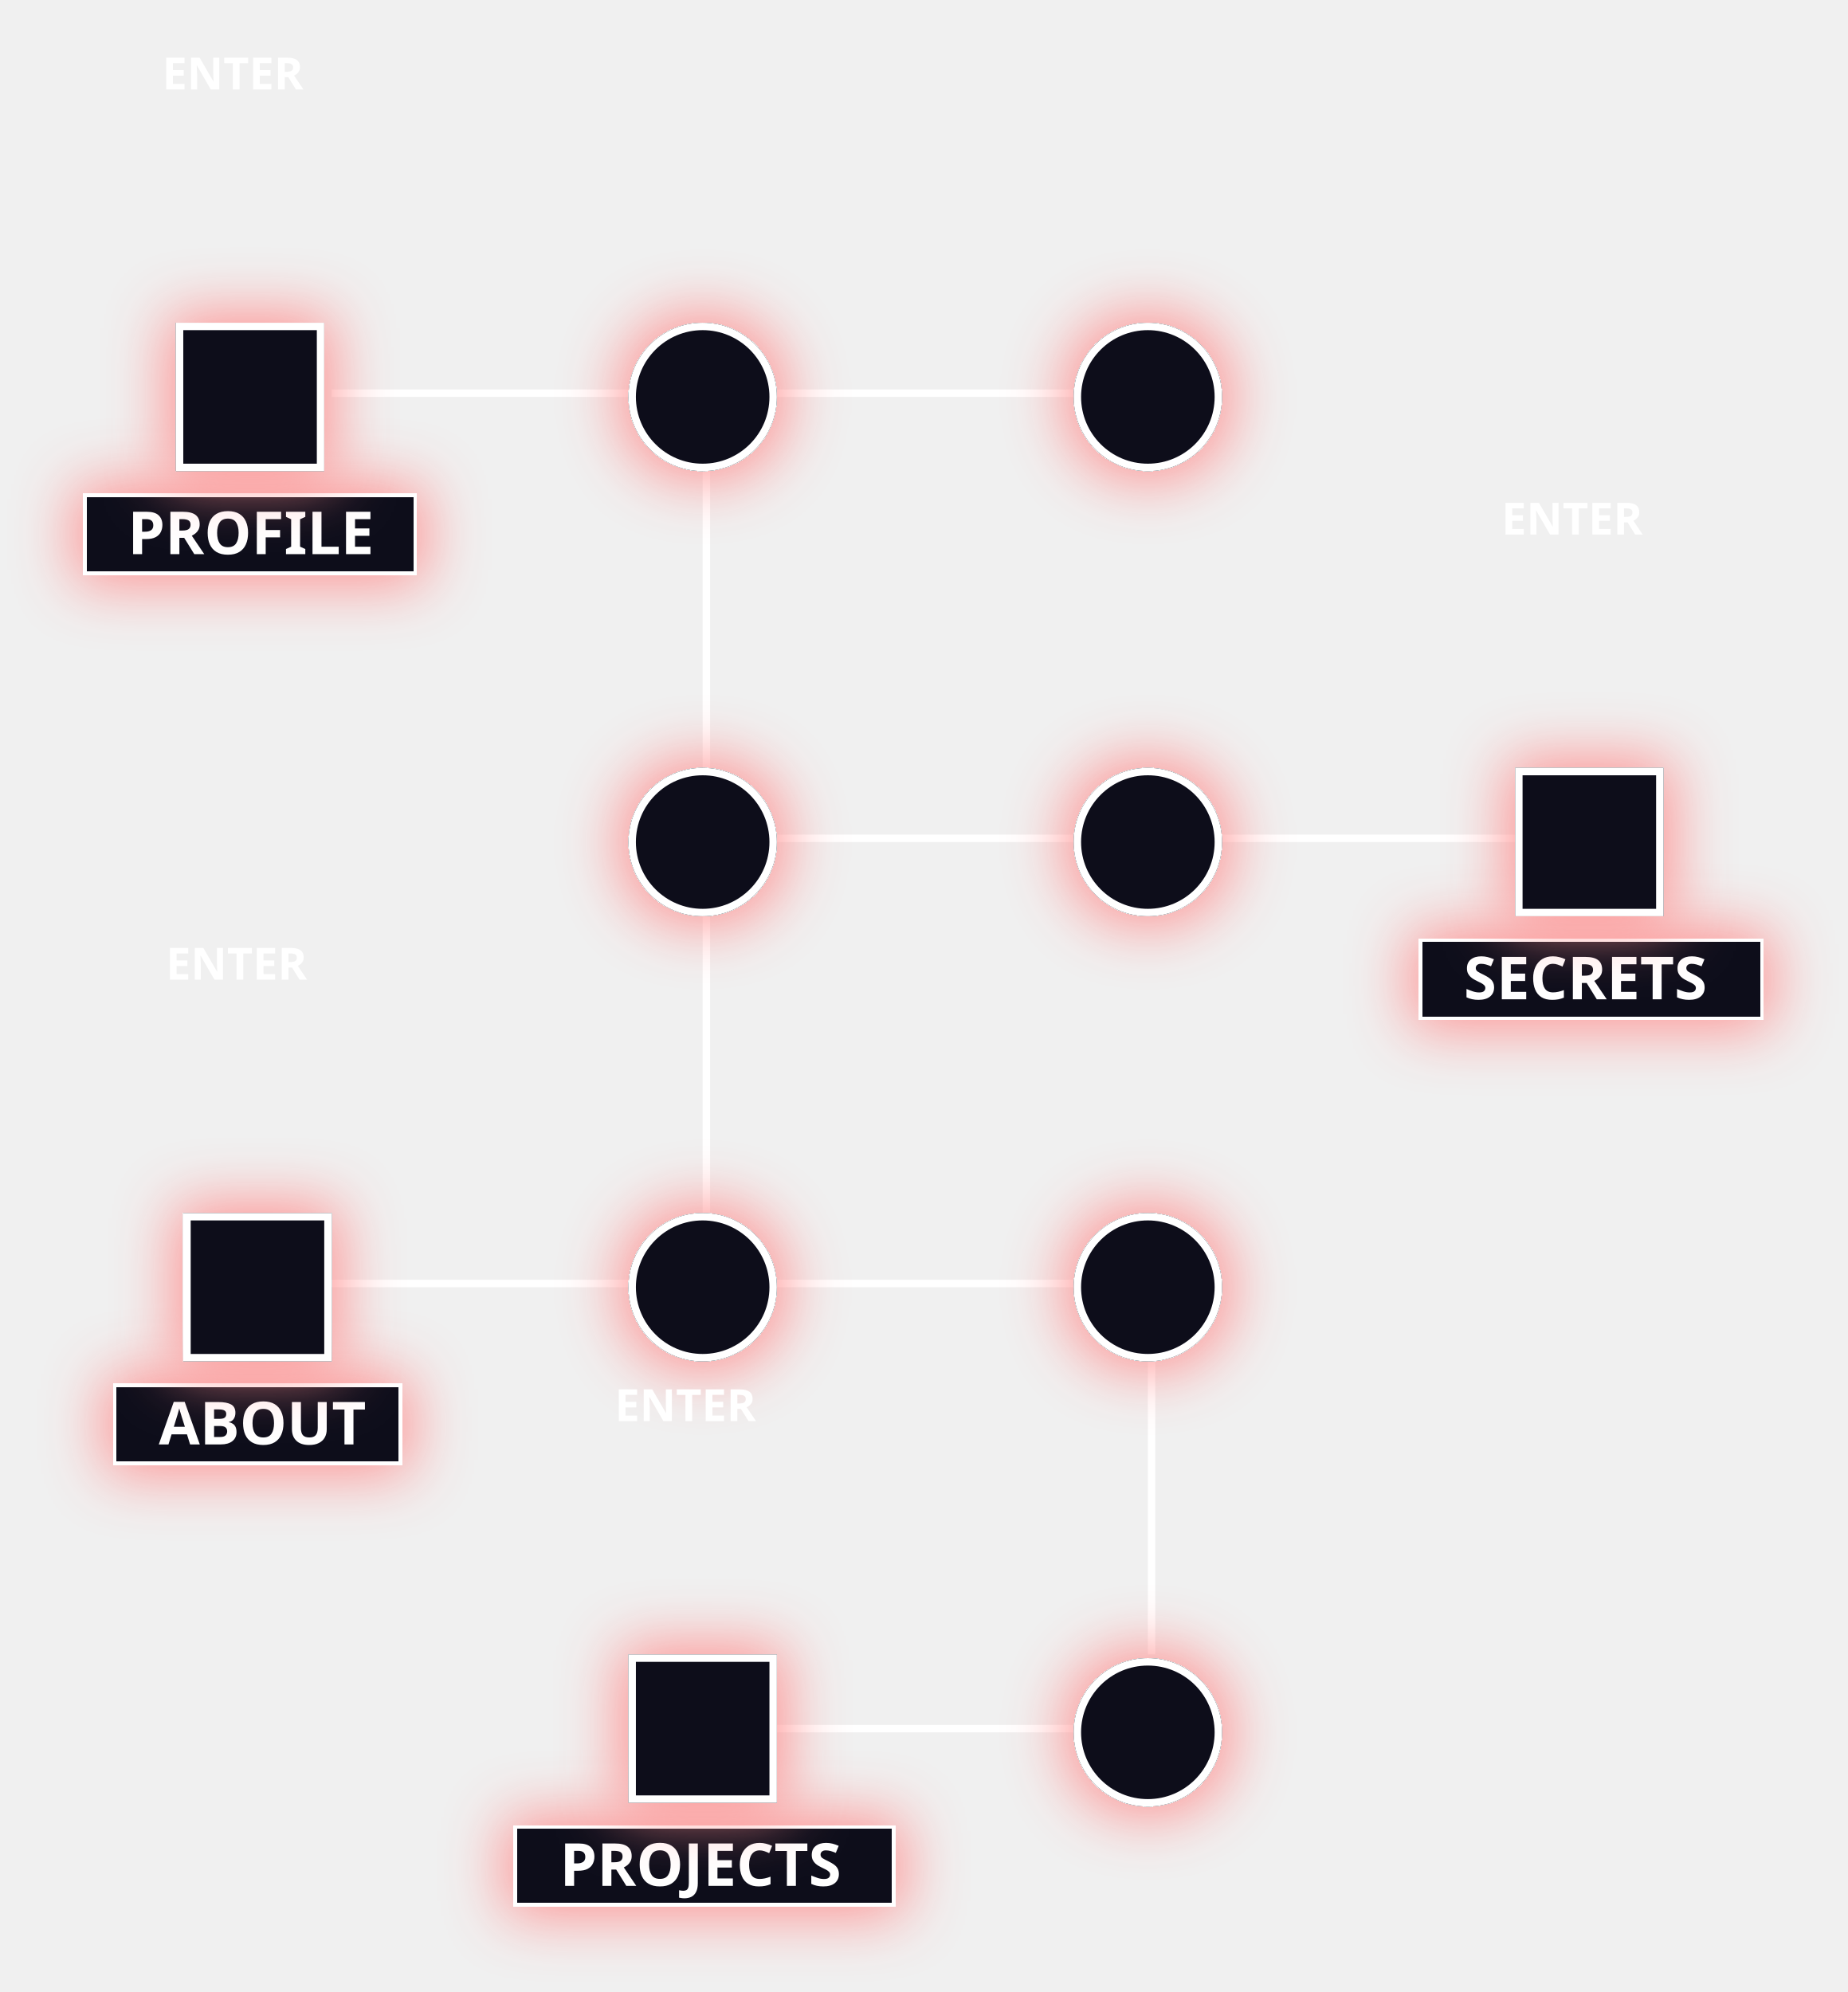
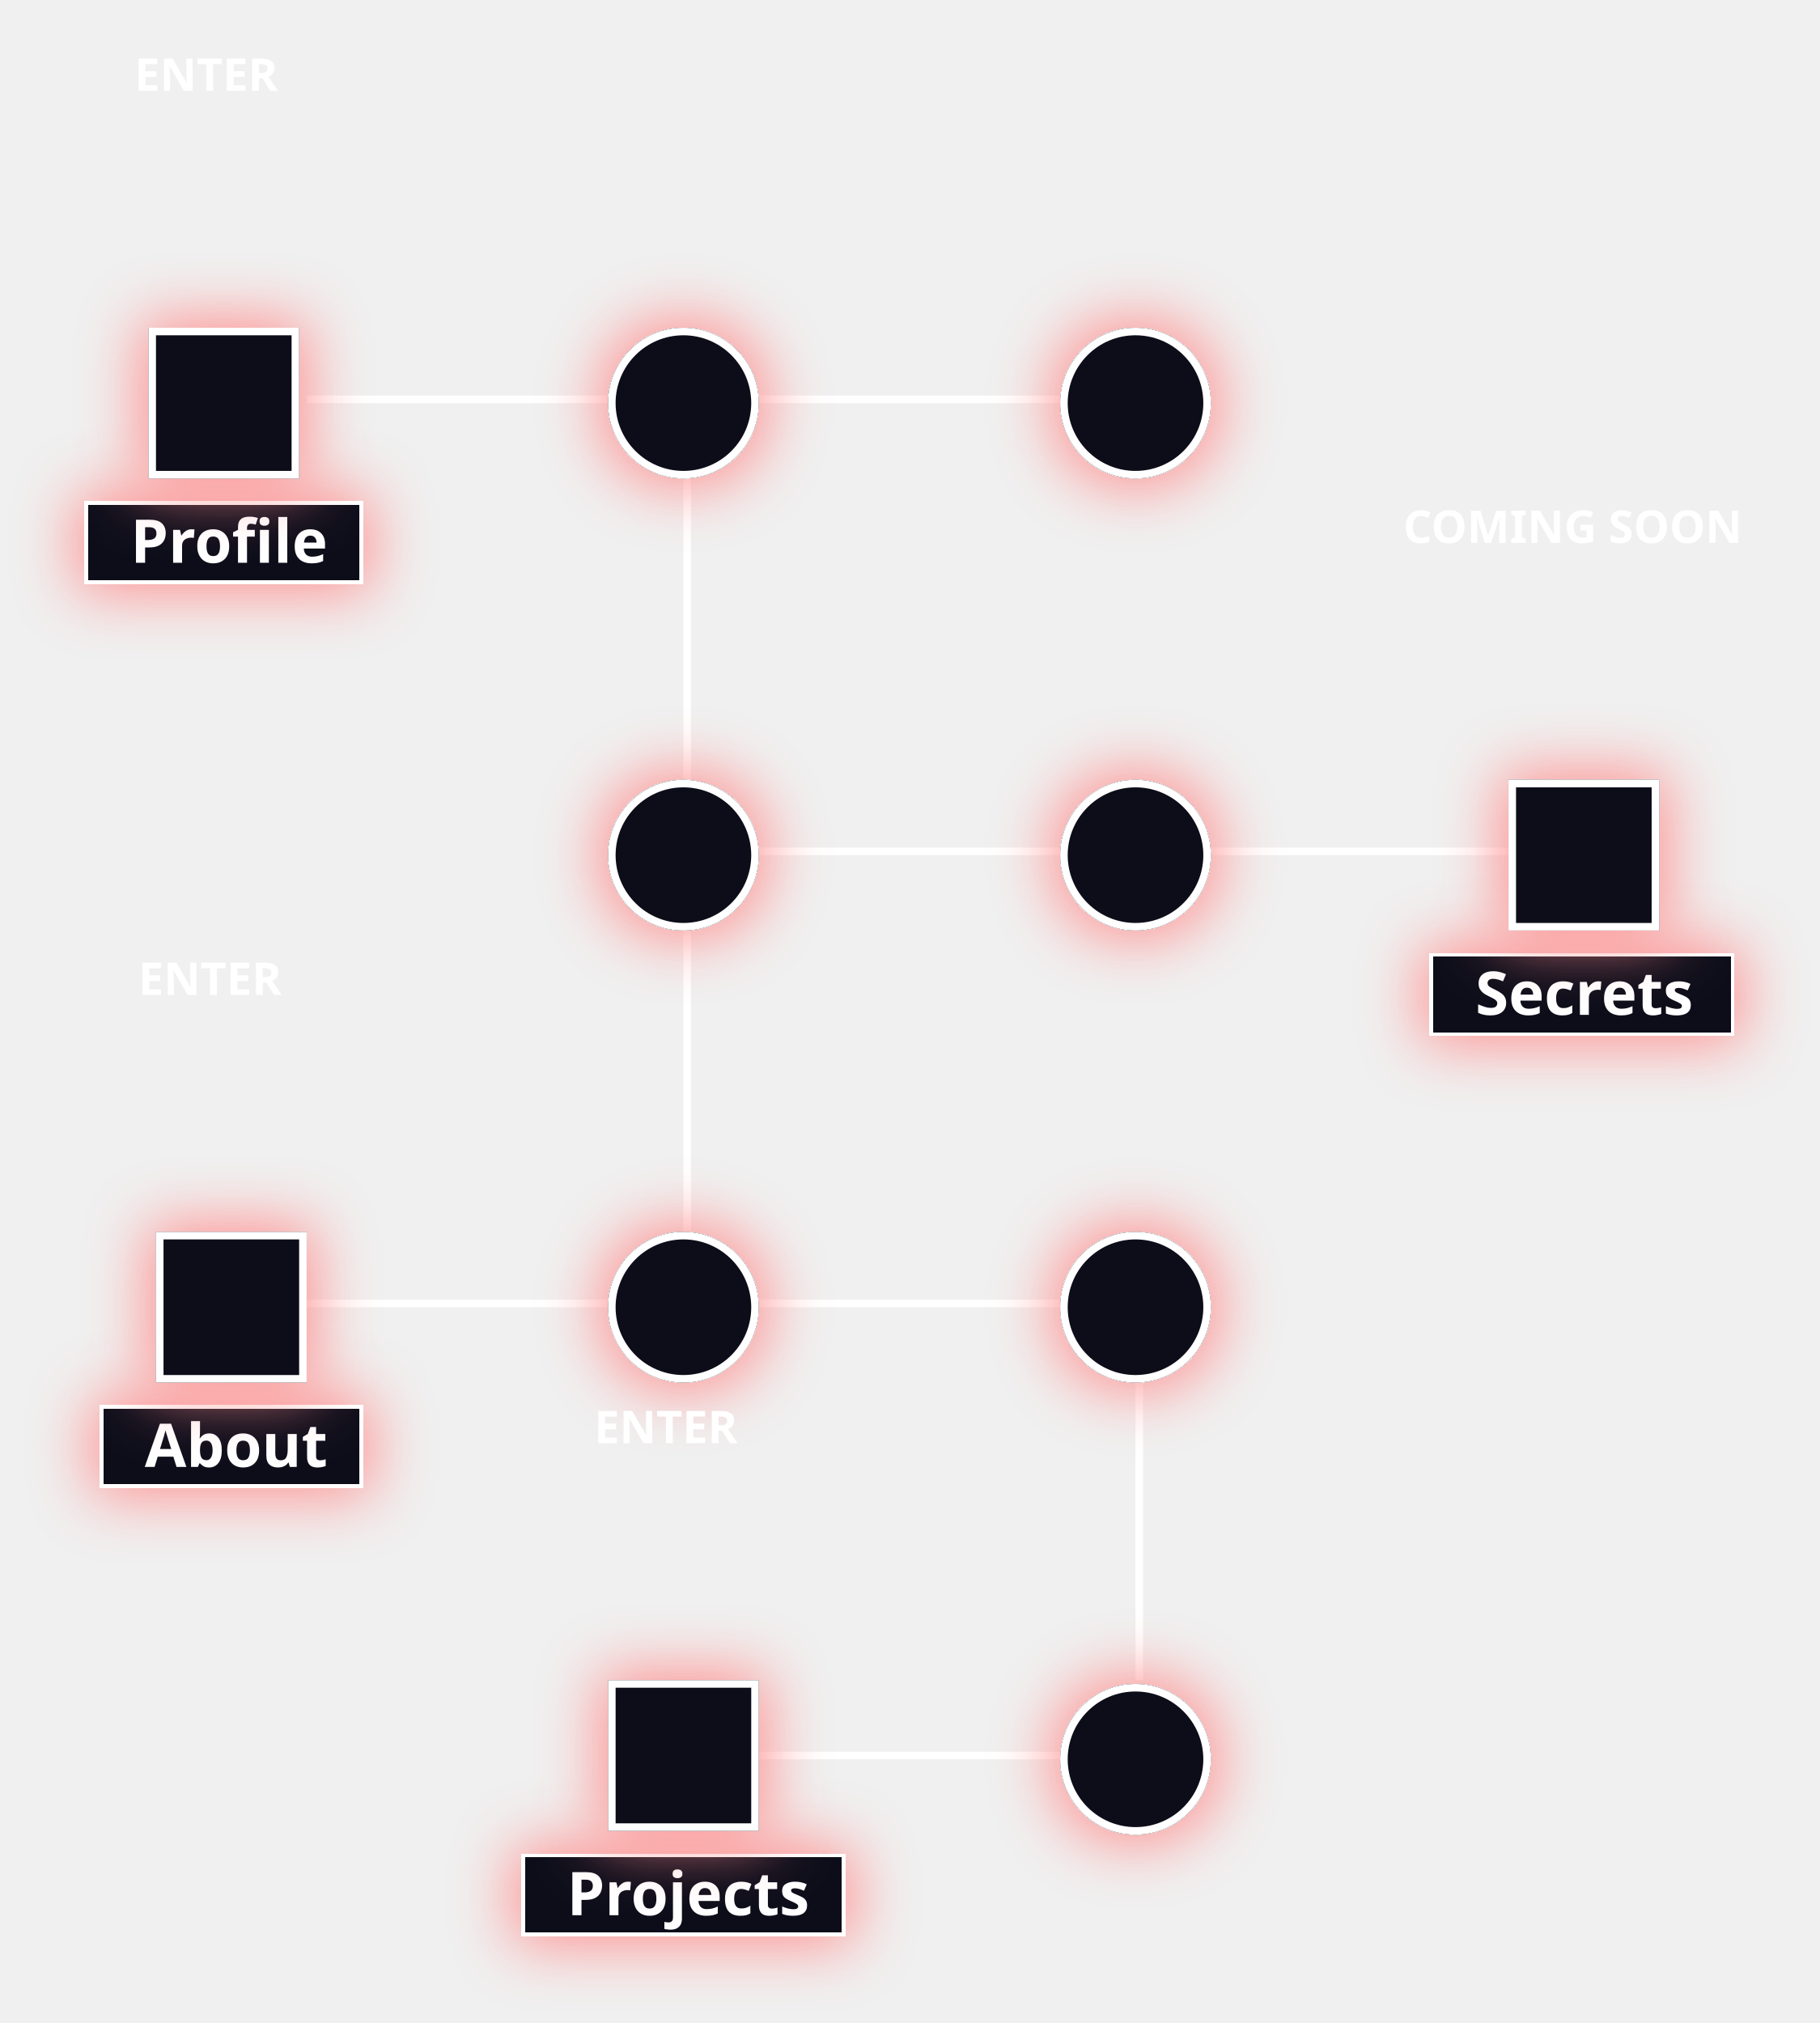
- <svg xmlns="http://www.w3.org/2000/svg" width="498" height="537" viewBox="0 0 498 537" fill="none">
+ <svg xmlns="http://www.w3.org/2000/svg" width="483" height="537" viewBox="0 0 483 537" fill="none">
  <g id="navigationMapWrapper">
    <g id="navigationMap">
-       <line id="line_c1-c2" x1="89.4" y1="346" x2="169.4" y2="346" stroke="white" stroke-width="2" />
-       <line id="line_a1-a2" x1="89.4" y1="106" x2="169.4" y2="106" stroke="white" stroke-width="2" />
-       <line id="line_c3-d3" x1="310.4" y1="366" x2="310.4" y2="446" stroke="white" stroke-width="2" />
-       <line id="line_b2-c2" x1="190.4" y1="247" x2="190.4" y2="327" stroke="white" stroke-width="2" />
-       <line id="line_a2-b2" x1="190.4" y1="127" x2="190.4" y2="207" stroke="white" stroke-width="2" />
-       <line id="line_c2-c3" x1="209.4" y1="346" x2="289.4" y2="346" stroke="white" stroke-width="2" />
-       <line id="line_d2-d3" x1="209.4" y1="466" x2="289.4" y2="466" stroke="white" stroke-width="2" />
-       <line id="line_b2-b3" x1="209.4" y1="226" x2="289.4" y2="226" stroke="white" stroke-width="2" />
-       <line id="line_b3-b4" x1="329.4" y1="226" x2="409.4" y2="226" stroke="white" stroke-width="2" />
-       <line id="line_a2-a3" x1="209.4" y1="106" x2="289.4" y2="106" stroke="white" stroke-width="2" />
-       <g id="c3" filter="url(#filter0_d_2234_1041)">
-         <circle cx="309.4" cy="347" r="20" fill="#0D0D1A" />
-         <circle cx="309.4" cy="347" r="19" stroke="white" stroke-width="2" />
-       </g>
-       <g id="d3" filter="url(#filter1_d_2234_1041)">
-         <circle cx="309.4" cy="467" r="20" fill="#0D0D1A" />
-         <circle cx="309.4" cy="467" r="19" stroke="white" stroke-width="2" />
-       </g>
-       <g id="b3" filter="url(#filter2_d_2234_1041)">
-         <circle cx="309.4" cy="227" r="20" fill="#0D0D1A" />
-         <circle cx="309.4" cy="227" r="19" stroke="white" stroke-width="2" />
-       </g>
-       <g id="c2" filter="url(#filter3_d_2234_1041)">
-         <circle cx="189.4" cy="347" r="20" fill="#0D0D1A" />
-         <circle cx="189.4" cy="347" r="19" stroke="white" stroke-width="2" />
+       <line id="line_c1-c2" x1="81.4" y1="346" x2="161.4" y2="346" stroke="white" stroke-width="2" />
+       <line id="line_a1-a2" x1="81.4" y1="106" x2="161.4" y2="106" stroke="white" stroke-width="2" />
+       <line id="line_c3-d3" x1="302.4" y1="366" x2="302.4" y2="446" stroke="white" stroke-width="2" />
+       <line id="line_b2-c2" x1="182.4" y1="247" x2="182.4" y2="327" stroke="white" stroke-width="2" />
+       <line id="line_a2-b2" x1="182.4" y1="127" x2="182.4" y2="207" stroke="white" stroke-width="2" />
+       <line id="line_c2-c3" x1="201.4" y1="346" x2="281.4" y2="346" stroke="white" stroke-width="2" />
+       <line id="line_d2-d3" x1="201.4" y1="466" x2="281.4" y2="466" stroke="white" stroke-width="2" />
+       <line id="line_b2-b3" x1="201.4" y1="226" x2="281.4" y2="226" stroke="white" stroke-width="2" />
+       <line id="line_b3-b4" x1="321.4" y1="226" x2="401.4" y2="226" stroke="white" stroke-width="2" />
+       <line id="line_a2-a3" x1="201.4" y1="106" x2="281.4" y2="106" stroke="white" stroke-width="2" />
+       <g id="c3" filter="url(#filter0_d_2274_1134)">
+         <circle cx="301.4" cy="347" r="20" fill="#0D0D1A" />
+         <circle cx="301.4" cy="347" r="19" stroke="white" stroke-width="2" />
+       </g>
+       <g id="d3" filter="url(#filter1_d_2274_1134)">
+         <circle cx="301.4" cy="467" r="20" fill="#0D0D1A" />
+         <circle cx="301.4" cy="467" r="19" stroke="white" stroke-width="2" />
+       </g>
+       <g id="b3" filter="url(#filter2_d_2274_1134)">
+         <circle cx="301.4" cy="227" r="20" fill="#0D0D1A" />
+         <circle cx="301.4" cy="227" r="19" stroke="white" stroke-width="2" />
+       </g>
+       <g id="c2" filter="url(#filter3_d_2274_1134)">
+         <circle cx="181.4" cy="347" r="20" fill="#0D0D1A" />
+         <circle cx="181.4" cy="347" r="19" stroke="white" stroke-width="2" />
      </g>
      <g id="c1_group">
-         <g id="about_wrapper" filter="url(#filter4_d_2234_1041)">
-           <path d="M30.4 373H108.4V395H30.4V373Z" fill="#0D0D1A" shape-rendering="crispEdges" />
-           <path d="M107.9 373.5V394.5H30.9V373.5H107.9Z" stroke="white" shape-rendering="crispEdges" />
-           <text id="ABOUT" fill="white" style="white-space: pre" xml:space="preserve" font-family="Play" font-size="16" font-weight="bold" letter-spacing="0em">
-             <tspan x="42.806" y="389.384">ABOUT</tspan>
-           </text>
-         </g>
-         <g id="c1" filter="url(#filter5_d_2234_1041)">
-           <rect x="49.4" y="327" width="40" height="40" fill="#0D0D1A" />
-           <rect x="50.4" y="328" width="38" height="38" stroke="white" stroke-width="2" />
+         <g id="about_wrapper" filter="url(#filter4_d_2274_1134)">
+           <path d="M26.4 373H96.4V395H26.4V373Z" fill="#0D0D1A" shape-rendering="crispEdges" />
+           <path d="M95.9 373.5V394.5H26.9V373.5H95.9Z" stroke="white" shape-rendering="crispEdges" />
+           <text id="About" fill="white" style="white-space: pre" xml:space="preserve" font-family="Play" font-size="16" font-weight="bold" letter-spacing="0em">
+             <tspan x="38.423" y="389.384">About</tspan>
+           </text>
+         </g>
+         <g id="c1" filter="url(#filter5_d_2274_1134)">
+           <rect x="41.4" y="327" width="40" height="40" fill="#0D0D1A" />
+           <rect x="42.4" y="328" width="38" height="38" stroke="white" stroke-width="2" />
        </g>
        <text id="ENTER" fill="white" style="white-space: pre" xml:space="preserve" font-family="Orbitron" font-size="12" font-weight="bold" letter-spacing="0em">
-           <tspan x="44.716" y="264.108">ENTER</tspan>
+           <tspan x="36.716" y="264.108">ENTER</tspan>
        </text>
      </g>
      <g id="d2_group">
-         <g id="projects_wrapper" filter="url(#filter6_d_2234_1041)">
-           <path d="M138.4 492H241.4V514H138.4V492Z" fill="#0D0D1A" shape-rendering="crispEdges" />
-           <path d="M240.9 492.5V513.5H138.9V492.5H240.9Z" stroke="white" shape-rendering="crispEdges" />
-           <text id="PROJECTS" fill="white" style="white-space: pre" xml:space="preserve" font-family="Play" font-size="16" font-weight="bold" letter-spacing="0em">
-             <tspan x="150.892" y="508.384">PROJECTS</tspan>
-           </text>
-         </g>
-         <g id="d2" filter="url(#filter7_d_2234_1041)">
-           <rect x="169.4" y="446" width="40" height="40" fill="#0D0D1A" />
-           <rect x="170.4" y="447" width="38" height="38" stroke="white" stroke-width="2" />
+         <g id="projects_wrapper" filter="url(#filter6_d_2274_1134)">
+           <path d="M138.4 492H224.4V514H138.4V492Z" fill="#0D0D1A" shape-rendering="crispEdges" />
+           <path d="M223.9 492.5V513.5H138.9V492.5H223.9Z" stroke="white" shape-rendering="crispEdges" />
+           <text id="Projects" fill="white" style="white-space: pre" xml:space="preserve" font-family="Play" font-size="16" font-weight="bold" letter-spacing="0em">
+             <tspan x="150.486" y="508.384">Projects</tspan>
+           </text>
+         </g>
+         <g id="d2" filter="url(#filter7_d_2274_1134)">
+           <rect x="161.4" y="446" width="40" height="40" fill="#0D0D1A" />
+           <rect x="162.4" y="447" width="38" height="38" stroke="white" stroke-width="2" />
        </g>
        <text id="ENTER_2" fill="white" style="white-space: pre" xml:space="preserve" font-family="Orbitron" font-size="12" font-weight="bold" letter-spacing="0em">
-           <tspan x="165.716" y="383.108">ENTER</tspan>
+           <tspan x="157.716" y="383.108">ENTER</tspan>
        </text>
      </g>
      <g id="b4_group">
-         <g id="secrets_wrapper" filter="url(#filter8_d_2234_1041)">
-           <path d="M382.4 253H475.4V275H382.4V253Z" fill="#0D0D1A" shape-rendering="crispEdges" />
-           <path d="M474.9 253.5V274.5H382.9V253.5H474.9Z" stroke="white" shape-rendering="crispEdges" />
-           <text id="SECRETS" fill="white" style="white-space: pre" xml:space="preserve" font-family="Play" font-size="16" font-weight="bold" letter-spacing="0em">
-             <tspan x="394.556" y="269.384">SECRETS</tspan>
-           </text>
-         </g>
-         <g id="b4" filter="url(#filter9_d_2234_1041)">
-           <rect x="408.4" y="207" width="40" height="40" fill="#0D0D1A" />
-           <rect x="409.4" y="208" width="38" height="38" stroke="white" stroke-width="2" />
+         <g id="secrets_wrapper" filter="url(#filter8_d_2274_1134)">
+           <path d="M379.4 253H460.4V275H379.4V253Z" fill="#0D0D1A" shape-rendering="crispEdges" />
+           <path d="M459.9 253.5V274.5H379.9V253.5H459.9Z" stroke="white" shape-rendering="crispEdges" />
+           <text id="Secrets" fill="white" style="white-space: pre" xml:space="preserve" font-family="Play" font-size="16" font-weight="bold" letter-spacing="0em">
+             <tspan x="391.611" y="269.384">Secrets</tspan>
+           </text>
+         </g>
+         <g id="b4" filter="url(#filter9_d_2274_1134)">
+           <rect x="400.4" y="207" width="40" height="40" fill="#0D0D1A" />
+           <rect x="401.4" y="208" width="38" height="38" stroke="white" stroke-width="2" />
+         </g>
+         <text id="COMING SOON" fill="white" style="white-space: pre" xml:space="preserve" font-family="Orbitron" font-size="12" font-weight="bold" letter-spacing="0em">
+           <tspan x="372.455" y="144.108">COMING SOON</tspan>
+         </text>
+       </g>
+       <g id="a3" filter="url(#filter10_d_2274_1134)">
+         <circle cx="301.4" cy="107" r="20" fill="#0D0D1A" />
+         <circle cx="301.4" cy="107" r="19" stroke="white" stroke-width="2" />
+       </g>
+       <g id="b2" filter="url(#filter11_d_2274_1134)">
+         <circle cx="181.4" cy="227" r="20" fill="#0D0D1A" />
+         <circle cx="181.4" cy="227" r="19" stroke="white" stroke-width="2" />
+       </g>
+       <g id="a2" filter="url(#filter12_d_2274_1134)">
+         <circle cx="181.4" cy="107" r="20" fill="#0D0D1A" />
+         <circle cx="181.4" cy="107" r="19" stroke="white" stroke-width="2" />
+       </g>
+       <g id="a1_group">
+         <g id="profile_wrapper" filter="url(#filter13_d_2274_1134)">
+           <path d="M22.4 133H96.4V155H22.4V133Z" fill="#0D0D1A" shape-rendering="crispEdges" />
+           <path d="M95.9 133.5V154.5H22.9V133.5H95.9Z" stroke="white" shape-rendering="crispEdges" />
+           <text id="Profile" fill="white" style="white-space: pre" xml:space="preserve" font-family="Play" font-size="16" font-weight="bold" letter-spacing="0em">
+             <tspan x="34.658" y="149.384">Profile</tspan>
+           </text>
+         </g>
+         <g id="a1" filter="url(#filter14_d_2274_1134)">
+           <rect x="39.4" y="87" width="40" height="40" fill="#0D0D1A" />
+           <rect x="40.4" y="88" width="38" height="38" stroke="white" stroke-width="2" />
        </g>
        <text id="ENTER_3" fill="white" style="white-space: pre" xml:space="preserve" font-family="Orbitron" font-size="12" font-weight="bold" letter-spacing="0em">
-           <tspan x="404.716" y="144.108">ENTER</tspan>
-         </text>
-       </g>
-       <g id="a3" filter="url(#filter10_d_2234_1041)">
-         <circle cx="309.4" cy="107" r="20" fill="#0D0D1A" />
-         <circle cx="309.4" cy="107" r="19" stroke="white" stroke-width="2" />
-       </g>
-       <g id="b2" filter="url(#filter11_d_2234_1041)">
-         <circle cx="189.4" cy="227" r="20" fill="#0D0D1A" />
-         <circle cx="189.4" cy="227" r="19" stroke="white" stroke-width="2" />
-       </g>
-       <g id="a2" filter="url(#filter12_d_2234_1041)">
-         <circle cx="189.4" cy="107" r="20" fill="#0D0D1A" />
-         <circle cx="189.4" cy="107" r="19" stroke="white" stroke-width="2" />
-       </g>
-       <g id="a1_group">
-         <g id="profile_wrapper" filter="url(#filter13_d_2234_1041)">
-           <path d="M22.4 133H112.4V155H22.4V133Z" fill="#0D0D1A" shape-rendering="crispEdges" />
-           <path d="M111.9 133.5V154.5H22.9V133.5H111.9Z" stroke="white" shape-rendering="crispEdges" />
-           <text id="PROFILE" fill="white" style="white-space: pre" xml:space="preserve" font-family="Play" font-size="16" font-weight="bold" letter-spacing="0em">
-             <tspan x="34.447" y="149.384">PROFILE</tspan>
-           </text>
-         </g>
-         <g id="a1" filter="url(#filter14_d_2234_1041)">
-           <rect x="47.4" y="87" width="40" height="40" fill="#0D0D1A" />
-           <rect x="48.4" y="88" width="38" height="38" stroke="white" stroke-width="2" />
-         </g>
-         <text id="ENTER_4" fill="white" style="white-space: pre" xml:space="preserve" font-family="Orbitron" font-size="12" font-weight="bold" letter-spacing="0em">
-           <tspan x="43.716" y="24.108">ENTER</tspan>
+           <tspan x="35.716" y="24.108">ENTER</tspan>
        </text>
      </g>
    </g>
  </g>
  <defs>
-     <filter id="filter0_d_2234_1041" x="267" y="304.6" width="84.8" height="84.8" filterUnits="userSpaceOnUse" color-interpolation-filters="sRGB">
-       <feFlood flood-opacity="0" result="BackgroundImageFix" />
-       <feColorMatrix in="SourceAlpha" type="matrix" values="0 0 0 0 0 0 0 0 0 0 0 0 0 0 0 0 0 0 127 0" result="hardAlpha" />
-       <feMorphology radius="6" operator="dilate" in="SourceAlpha" result="effect1_dropShadow_2234_1041" />
-       <feOffset />
-       <feGaussianBlur stdDeviation="8.2" />
-       <feComposite in2="hardAlpha" operator="out" />
-       <feColorMatrix type="matrix" values="0 0 0 0 1 0 0 0 0 0.567 0 0 0 0 0.567 0 0 0 1 0" />
-       <feBlend mode="normal" in2="BackgroundImageFix" result="effect1_dropShadow_2234_1041" />
-       <feBlend mode="normal" in="SourceGraphic" in2="effect1_dropShadow_2234_1041" result="shape" />
-     </filter>
-     <filter id="filter1_d_2234_1041" x="267" y="424.6" width="84.8" height="84.8" filterUnits="userSpaceOnUse" color-interpolation-filters="sRGB">
-       <feFlood flood-opacity="0" result="BackgroundImageFix" />
-       <feColorMatrix in="SourceAlpha" type="matrix" values="0 0 0 0 0 0 0 0 0 0 0 0 0 0 0 0 0 0 127 0" result="hardAlpha" />
-       <feMorphology radius="6" operator="dilate" in="SourceAlpha" result="effect1_dropShadow_2234_1041" />
-       <feOffset />
-       <feGaussianBlur stdDeviation="8.2" />
-       <feComposite in2="hardAlpha" operator="out" />
-       <feColorMatrix type="matrix" values="0 0 0 0 1 0 0 0 0 0.567 0 0 0 0 0.567 0 0 0 1 0" />
-       <feBlend mode="normal" in2="BackgroundImageFix" result="effect1_dropShadow_2234_1041" />
-       <feBlend mode="normal" in="SourceGraphic" in2="effect1_dropShadow_2234_1041" result="shape" />
-     </filter>
-     <filter id="filter2_d_2234_1041" x="267" y="184.6" width="84.8" height="84.8" filterUnits="userSpaceOnUse" color-interpolation-filters="sRGB">
-       <feFlood flood-opacity="0" result="BackgroundImageFix" />
-       <feColorMatrix in="SourceAlpha" type="matrix" values="0 0 0 0 0 0 0 0 0 0 0 0 0 0 0 0 0 0 127 0" result="hardAlpha" />
-       <feMorphology radius="6" operator="dilate" in="SourceAlpha" result="effect1_dropShadow_2234_1041" />
-       <feOffset />
-       <feGaussianBlur stdDeviation="8.2" />
-       <feComposite in2="hardAlpha" operator="out" />
-       <feColorMatrix type="matrix" values="0 0 0 0 1 0 0 0 0 0.567 0 0 0 0 0.567 0 0 0 1 0" />
-       <feBlend mode="normal" in2="BackgroundImageFix" result="effect1_dropShadow_2234_1041" />
-       <feBlend mode="normal" in="SourceGraphic" in2="effect1_dropShadow_2234_1041" result="shape" />
-     </filter>
-     <filter id="filter3_d_2234_1041" x="147" y="304.6" width="84.8" height="84.8" filterUnits="userSpaceOnUse" color-interpolation-filters="sRGB">
-       <feFlood flood-opacity="0" result="BackgroundImageFix" />
-       <feColorMatrix in="SourceAlpha" type="matrix" values="0 0 0 0 0 0 0 0 0 0 0 0 0 0 0 0 0 0 127 0" result="hardAlpha" />
-       <feMorphology radius="6" operator="dilate" in="SourceAlpha" result="effect1_dropShadow_2234_1041" />
-       <feOffset />
-       <feGaussianBlur stdDeviation="8.2" />
-       <feComposite in2="hardAlpha" operator="out" />
-       <feColorMatrix type="matrix" values="0 0 0 0 1 0 0 0 0 0.567 0 0 0 0 0.567 0 0 0 1 0" />
-       <feBlend mode="normal" in2="BackgroundImageFix" result="effect1_dropShadow_2234_1041" />
-       <feBlend mode="normal" in="SourceGraphic" in2="effect1_dropShadow_2234_1041" result="shape" />
-     </filter>
-     <filter id="filter4_d_2234_1041" x="8" y="350.6" width="122.8" height="66.8" filterUnits="userSpaceOnUse" color-interpolation-filters="sRGB">
-       <feFlood flood-opacity="0" result="BackgroundImageFix" />
-       <feColorMatrix in="SourceAlpha" type="matrix" values="0 0 0 0 0 0 0 0 0 0 0 0 0 0 0 0 0 0 127 0" result="hardAlpha" />
-       <feMorphology radius="6" operator="dilate" in="SourceAlpha" result="effect1_dropShadow_2234_1041" />
-       <feOffset />
-       <feGaussianBlur stdDeviation="8.2" />
-       <feComposite in2="hardAlpha" operator="out" />
-       <feColorMatrix type="matrix" values="0 0 0 0 1 0 0 0 0 0.567 0 0 0 0 0.567 0 0 0 1 0" />
-       <feBlend mode="normal" in2="BackgroundImageFix" result="effect1_dropShadow_2234_1041" />
-       <feBlend mode="normal" in="SourceGraphic" in2="effect1_dropShadow_2234_1041" result="shape" />
-     </filter>
-     <filter id="filter5_d_2234_1041" x="27" y="304.6" width="84.8" height="84.8" filterUnits="userSpaceOnUse" color-interpolation-filters="sRGB">
-       <feFlood flood-opacity="0" result="BackgroundImageFix" />
-       <feColorMatrix in="SourceAlpha" type="matrix" values="0 0 0 0 0 0 0 0 0 0 0 0 0 0 0 0 0 0 127 0" result="hardAlpha" />
-       <feMorphology radius="6" operator="dilate" in="SourceAlpha" result="effect1_dropShadow_2234_1041" />
-       <feOffset />
-       <feGaussianBlur stdDeviation="8.2" />
-       <feComposite in2="hardAlpha" operator="out" />
-       <feColorMatrix type="matrix" values="0 0 0 0 1 0 0 0 0 0.567 0 0 0 0 0.567 0 0 0 1 0" />
-       <feBlend mode="normal" in2="BackgroundImageFix" result="effect1_dropShadow_2234_1041" />
-       <feBlend mode="normal" in="SourceGraphic" in2="effect1_dropShadow_2234_1041" result="shape" />
-     </filter>
-     <filter id="filter6_d_2234_1041" x="116" y="469.6" width="147.8" height="66.8" filterUnits="userSpaceOnUse" color-interpolation-filters="sRGB">
-       <feFlood flood-opacity="0" result="BackgroundImageFix" />
-       <feColorMatrix in="SourceAlpha" type="matrix" values="0 0 0 0 0 0 0 0 0 0 0 0 0 0 0 0 0 0 127 0" result="hardAlpha" />
-       <feMorphology radius="6" operator="dilate" in="SourceAlpha" result="effect1_dropShadow_2234_1041" />
-       <feOffset />
-       <feGaussianBlur stdDeviation="8.2" />
-       <feComposite in2="hardAlpha" operator="out" />
-       <feColorMatrix type="matrix" values="0 0 0 0 1 0 0 0 0 0.567 0 0 0 0 0.567 0 0 0 1 0" />
-       <feBlend mode="normal" in2="BackgroundImageFix" result="effect1_dropShadow_2234_1041" />
-       <feBlend mode="normal" in="SourceGraphic" in2="effect1_dropShadow_2234_1041" result="shape" />
-     </filter>
-     <filter id="filter7_d_2234_1041" x="147" y="423.6" width="84.8" height="84.8" filterUnits="userSpaceOnUse" color-interpolation-filters="sRGB">
-       <feFlood flood-opacity="0" result="BackgroundImageFix" />
-       <feColorMatrix in="SourceAlpha" type="matrix" values="0 0 0 0 0 0 0 0 0 0 0 0 0 0 0 0 0 0 127 0" result="hardAlpha" />
-       <feMorphology radius="6" operator="dilate" in="SourceAlpha" result="effect1_dropShadow_2234_1041" />
-       <feOffset />
-       <feGaussianBlur stdDeviation="8.2" />
-       <feComposite in2="hardAlpha" operator="out" />
-       <feColorMatrix type="matrix" values="0 0 0 0 1 0 0 0 0 0.567 0 0 0 0 0.567 0 0 0 1 0" />
-       <feBlend mode="normal" in2="BackgroundImageFix" result="effect1_dropShadow_2234_1041" />
-       <feBlend mode="normal" in="SourceGraphic" in2="effect1_dropShadow_2234_1041" result="shape" />
-     </filter>
-     <filter id="filter8_d_2234_1041" x="360" y="230.6" width="137.8" height="66.8" filterUnits="userSpaceOnUse" color-interpolation-filters="sRGB">
-       <feFlood flood-opacity="0" result="BackgroundImageFix" />
-       <feColorMatrix in="SourceAlpha" type="matrix" values="0 0 0 0 0 0 0 0 0 0 0 0 0 0 0 0 0 0 127 0" result="hardAlpha" />
-       <feMorphology radius="6" operator="dilate" in="SourceAlpha" result="effect1_dropShadow_2234_1041" />
-       <feOffset />
-       <feGaussianBlur stdDeviation="8.2" />
-       <feComposite in2="hardAlpha" operator="out" />
-       <feColorMatrix type="matrix" values="0 0 0 0 1 0 0 0 0 0.567 0 0 0 0 0.567 0 0 0 1 0" />
-       <feBlend mode="normal" in2="BackgroundImageFix" result="effect1_dropShadow_2234_1041" />
-       <feBlend mode="normal" in="SourceGraphic" in2="effect1_dropShadow_2234_1041" result="shape" />
-     </filter>
-     <filter id="filter9_d_2234_1041" x="386" y="184.6" width="84.8" height="84.8" filterUnits="userSpaceOnUse" color-interpolation-filters="sRGB">
-       <feFlood flood-opacity="0" result="BackgroundImageFix" />
-       <feColorMatrix in="SourceAlpha" type="matrix" values="0 0 0 0 0 0 0 0 0 0 0 0 0 0 0 0 0 0 127 0" result="hardAlpha" />
-       <feMorphology radius="6" operator="dilate" in="SourceAlpha" result="effect1_dropShadow_2234_1041" />
-       <feOffset />
-       <feGaussianBlur stdDeviation="8.2" />
-       <feComposite in2="hardAlpha" operator="out" />
-       <feColorMatrix type="matrix" values="0 0 0 0 1 0 0 0 0 0.567 0 0 0 0 0.567 0 0 0 1 0" />
-       <feBlend mode="normal" in2="BackgroundImageFix" result="effect1_dropShadow_2234_1041" />
-       <feBlend mode="normal" in="SourceGraphic" in2="effect1_dropShadow_2234_1041" result="shape" />
-     </filter>
-     <filter id="filter10_d_2234_1041" x="267" y="64.6" width="84.8" height="84.8" filterUnits="userSpaceOnUse" color-interpolation-filters="sRGB">
-       <feFlood flood-opacity="0" result="BackgroundImageFix" />
-       <feColorMatrix in="SourceAlpha" type="matrix" values="0 0 0 0 0 0 0 0 0 0 0 0 0 0 0 0 0 0 127 0" result="hardAlpha" />
-       <feMorphology radius="6" operator="dilate" in="SourceAlpha" result="effect1_dropShadow_2234_1041" />
-       <feOffset />
-       <feGaussianBlur stdDeviation="8.2" />
-       <feComposite in2="hardAlpha" operator="out" />
-       <feColorMatrix type="matrix" values="0 0 0 0 1 0 0 0 0 0.567 0 0 0 0 0.567 0 0 0 1 0" />
-       <feBlend mode="normal" in2="BackgroundImageFix" result="effect1_dropShadow_2234_1041" />
-       <feBlend mode="normal" in="SourceGraphic" in2="effect1_dropShadow_2234_1041" result="shape" />
-     </filter>
-     <filter id="filter11_d_2234_1041" x="147" y="184.6" width="84.8" height="84.8" filterUnits="userSpaceOnUse" color-interpolation-filters="sRGB">
-       <feFlood flood-opacity="0" result="BackgroundImageFix" />
-       <feColorMatrix in="SourceAlpha" type="matrix" values="0 0 0 0 0 0 0 0 0 0 0 0 0 0 0 0 0 0 127 0" result="hardAlpha" />
-       <feMorphology radius="6" operator="dilate" in="SourceAlpha" result="effect1_dropShadow_2234_1041" />
-       <feOffset />
-       <feGaussianBlur stdDeviation="8.2" />
-       <feComposite in2="hardAlpha" operator="out" />
-       <feColorMatrix type="matrix" values="0 0 0 0 1 0 0 0 0 0.567 0 0 0 0 0.567 0 0 0 1 0" />
-       <feBlend mode="normal" in2="BackgroundImageFix" result="effect1_dropShadow_2234_1041" />
-       <feBlend mode="normal" in="SourceGraphic" in2="effect1_dropShadow_2234_1041" result="shape" />
-     </filter>
-     <filter id="filter12_d_2234_1041" x="147" y="64.6" width="84.8" height="84.8" filterUnits="userSpaceOnUse" color-interpolation-filters="sRGB">
-       <feFlood flood-opacity="0" result="BackgroundImageFix" />
-       <feColorMatrix in="SourceAlpha" type="matrix" values="0 0 0 0 0 0 0 0 0 0 0 0 0 0 0 0 0 0 127 0" result="hardAlpha" />
-       <feMorphology radius="6" operator="dilate" in="SourceAlpha" result="effect1_dropShadow_2234_1041" />
-       <feOffset />
-       <feGaussianBlur stdDeviation="8.2" />
-       <feComposite in2="hardAlpha" operator="out" />
-       <feColorMatrix type="matrix" values="0 0 0 0 1 0 0 0 0 0.567 0 0 0 0 0.567 0 0 0 1 0" />
-       <feBlend mode="normal" in2="BackgroundImageFix" result="effect1_dropShadow_2234_1041" />
-       <feBlend mode="normal" in="SourceGraphic" in2="effect1_dropShadow_2234_1041" result="shape" />
-     </filter>
-     <filter id="filter13_d_2234_1041" x="-9.72748e-05" y="110.6" width="134.8" height="66.8" filterUnits="userSpaceOnUse" color-interpolation-filters="sRGB">
-       <feFlood flood-opacity="0" result="BackgroundImageFix" />
-       <feColorMatrix in="SourceAlpha" type="matrix" values="0 0 0 0 0 0 0 0 0 0 0 0 0 0 0 0 0 0 127 0" result="hardAlpha" />
-       <feMorphology radius="6" operator="dilate" in="SourceAlpha" result="effect1_dropShadow_2234_1041" />
-       <feOffset />
-       <feGaussianBlur stdDeviation="8.2" />
-       <feComposite in2="hardAlpha" operator="out" />
-       <feColorMatrix type="matrix" values="0 0 0 0 1 0 0 0 0 0.567 0 0 0 0 0.567 0 0 0 1 0" />
-       <feBlend mode="normal" in2="BackgroundImageFix" result="effect1_dropShadow_2234_1041" />
-       <feBlend mode="normal" in="SourceGraphic" in2="effect1_dropShadow_2234_1041" result="shape" />
-     </filter>
-     <filter id="filter14_d_2234_1041" x="25" y="64.6" width="84.8" height="84.8" filterUnits="userSpaceOnUse" color-interpolation-filters="sRGB">
-       <feFlood flood-opacity="0" result="BackgroundImageFix" />
-       <feColorMatrix in="SourceAlpha" type="matrix" values="0 0 0 0 0 0 0 0 0 0 0 0 0 0 0 0 0 0 127 0" result="hardAlpha" />
-       <feMorphology radius="6" operator="dilate" in="SourceAlpha" result="effect1_dropShadow_2234_1041" />
-       <feOffset />
-       <feGaussianBlur stdDeviation="8.2" />
-       <feComposite in2="hardAlpha" operator="out" />
-       <feColorMatrix type="matrix" values="0 0 0 0 1 0 0 0 0 0.567 0 0 0 0 0.567 0 0 0 1 0" />
-       <feBlend mode="normal" in2="BackgroundImageFix" result="effect1_dropShadow_2234_1041" />
-       <feBlend mode="normal" in="SourceGraphic" in2="effect1_dropShadow_2234_1041" result="shape" />
+     <filter id="filter0_d_2274_1134" x="259" y="304.6" width="84.8" height="84.8" filterUnits="userSpaceOnUse" color-interpolation-filters="sRGB">
+       <feFlood flood-opacity="0" result="BackgroundImageFix" />
+       <feColorMatrix in="SourceAlpha" type="matrix" values="0 0 0 0 0 0 0 0 0 0 0 0 0 0 0 0 0 0 127 0" result="hardAlpha" />
+       <feMorphology radius="6" operator="dilate" in="SourceAlpha" result="effect1_dropShadow_2274_1134" />
+       <feOffset />
+       <feGaussianBlur stdDeviation="8.2" />
+       <feComposite in2="hardAlpha" operator="out" />
+       <feColorMatrix type="matrix" values="0 0 0 0 1 0 0 0 0 0.567 0 0 0 0 0.567 0 0 0 1 0" />
+       <feBlend mode="normal" in2="BackgroundImageFix" result="effect1_dropShadow_2274_1134" />
+       <feBlend mode="normal" in="SourceGraphic" in2="effect1_dropShadow_2274_1134" result="shape" />
+     </filter>
+     <filter id="filter1_d_2274_1134" x="259" y="424.6" width="84.8" height="84.8" filterUnits="userSpaceOnUse" color-interpolation-filters="sRGB">
+       <feFlood flood-opacity="0" result="BackgroundImageFix" />
+       <feColorMatrix in="SourceAlpha" type="matrix" values="0 0 0 0 0 0 0 0 0 0 0 0 0 0 0 0 0 0 127 0" result="hardAlpha" />
+       <feMorphology radius="6" operator="dilate" in="SourceAlpha" result="effect1_dropShadow_2274_1134" />
+       <feOffset />
+       <feGaussianBlur stdDeviation="8.2" />
+       <feComposite in2="hardAlpha" operator="out" />
+       <feColorMatrix type="matrix" values="0 0 0 0 1 0 0 0 0 0.567 0 0 0 0 0.567 0 0 0 1 0" />
+       <feBlend mode="normal" in2="BackgroundImageFix" result="effect1_dropShadow_2274_1134" />
+       <feBlend mode="normal" in="SourceGraphic" in2="effect1_dropShadow_2274_1134" result="shape" />
+     </filter>
+     <filter id="filter2_d_2274_1134" x="259" y="184.6" width="84.8" height="84.8" filterUnits="userSpaceOnUse" color-interpolation-filters="sRGB">
+       <feFlood flood-opacity="0" result="BackgroundImageFix" />
+       <feColorMatrix in="SourceAlpha" type="matrix" values="0 0 0 0 0 0 0 0 0 0 0 0 0 0 0 0 0 0 127 0" result="hardAlpha" />
+       <feMorphology radius="6" operator="dilate" in="SourceAlpha" result="effect1_dropShadow_2274_1134" />
+       <feOffset />
+       <feGaussianBlur stdDeviation="8.2" />
+       <feComposite in2="hardAlpha" operator="out" />
+       <feColorMatrix type="matrix" values="0 0 0 0 1 0 0 0 0 0.567 0 0 0 0 0.567 0 0 0 1 0" />
+       <feBlend mode="normal" in2="BackgroundImageFix" result="effect1_dropShadow_2274_1134" />
+       <feBlend mode="normal" in="SourceGraphic" in2="effect1_dropShadow_2274_1134" result="shape" />
+     </filter>
+     <filter id="filter3_d_2274_1134" x="139" y="304.6" width="84.8" height="84.8" filterUnits="userSpaceOnUse" color-interpolation-filters="sRGB">
+       <feFlood flood-opacity="0" result="BackgroundImageFix" />
+       <feColorMatrix in="SourceAlpha" type="matrix" values="0 0 0 0 0 0 0 0 0 0 0 0 0 0 0 0 0 0 127 0" result="hardAlpha" />
+       <feMorphology radius="6" operator="dilate" in="SourceAlpha" result="effect1_dropShadow_2274_1134" />
+       <feOffset />
+       <feGaussianBlur stdDeviation="8.2" />
+       <feComposite in2="hardAlpha" operator="out" />
+       <feColorMatrix type="matrix" values="0 0 0 0 1 0 0 0 0 0.567 0 0 0 0 0.567 0 0 0 1 0" />
+       <feBlend mode="normal" in2="BackgroundImageFix" result="effect1_dropShadow_2274_1134" />
+       <feBlend mode="normal" in="SourceGraphic" in2="effect1_dropShadow_2274_1134" result="shape" />
+     </filter>
+     <filter id="filter4_d_2274_1134" x="4" y="350.6" width="114.8" height="66.8" filterUnits="userSpaceOnUse" color-interpolation-filters="sRGB">
+       <feFlood flood-opacity="0" result="BackgroundImageFix" />
+       <feColorMatrix in="SourceAlpha" type="matrix" values="0 0 0 0 0 0 0 0 0 0 0 0 0 0 0 0 0 0 127 0" result="hardAlpha" />
+       <feMorphology radius="6" operator="dilate" in="SourceAlpha" result="effect1_dropShadow_2274_1134" />
+       <feOffset />
+       <feGaussianBlur stdDeviation="8.2" />
+       <feComposite in2="hardAlpha" operator="out" />
+       <feColorMatrix type="matrix" values="0 0 0 0 1 0 0 0 0 0.567 0 0 0 0 0.567 0 0 0 1 0" />
+       <feBlend mode="normal" in2="BackgroundImageFix" result="effect1_dropShadow_2274_1134" />
+       <feBlend mode="normal" in="SourceGraphic" in2="effect1_dropShadow_2274_1134" result="shape" />
+     </filter>
+     <filter id="filter5_d_2274_1134" x="19" y="304.6" width="84.8" height="84.8" filterUnits="userSpaceOnUse" color-interpolation-filters="sRGB">
+       <feFlood flood-opacity="0" result="BackgroundImageFix" />
+       <feColorMatrix in="SourceAlpha" type="matrix" values="0 0 0 0 0 0 0 0 0 0 0 0 0 0 0 0 0 0 127 0" result="hardAlpha" />
+       <feMorphology radius="6" operator="dilate" in="SourceAlpha" result="effect1_dropShadow_2274_1134" />
+       <feOffset />
+       <feGaussianBlur stdDeviation="8.2" />
+       <feComposite in2="hardAlpha" operator="out" />
+       <feColorMatrix type="matrix" values="0 0 0 0 1 0 0 0 0 0.567 0 0 0 0 0.567 0 0 0 1 0" />
+       <feBlend mode="normal" in2="BackgroundImageFix" result="effect1_dropShadow_2274_1134" />
+       <feBlend mode="normal" in="SourceGraphic" in2="effect1_dropShadow_2274_1134" result="shape" />
+     </filter>
+     <filter id="filter6_d_2274_1134" x="116" y="469.6" width="130.8" height="66.8" filterUnits="userSpaceOnUse" color-interpolation-filters="sRGB">
+       <feFlood flood-opacity="0" result="BackgroundImageFix" />
+       <feColorMatrix in="SourceAlpha" type="matrix" values="0 0 0 0 0 0 0 0 0 0 0 0 0 0 0 0 0 0 127 0" result="hardAlpha" />
+       <feMorphology radius="6" operator="dilate" in="SourceAlpha" result="effect1_dropShadow_2274_1134" />
+       <feOffset />
+       <feGaussianBlur stdDeviation="8.2" />
+       <feComposite in2="hardAlpha" operator="out" />
+       <feColorMatrix type="matrix" values="0 0 0 0 1 0 0 0 0 0.567 0 0 0 0 0.567 0 0 0 1 0" />
+       <feBlend mode="normal" in2="BackgroundImageFix" result="effect1_dropShadow_2274_1134" />
+       <feBlend mode="normal" in="SourceGraphic" in2="effect1_dropShadow_2274_1134" result="shape" />
+     </filter>
+     <filter id="filter7_d_2274_1134" x="139" y="423.6" width="84.8" height="84.8" filterUnits="userSpaceOnUse" color-interpolation-filters="sRGB">
+       <feFlood flood-opacity="0" result="BackgroundImageFix" />
+       <feColorMatrix in="SourceAlpha" type="matrix" values="0 0 0 0 0 0 0 0 0 0 0 0 0 0 0 0 0 0 127 0" result="hardAlpha" />
+       <feMorphology radius="6" operator="dilate" in="SourceAlpha" result="effect1_dropShadow_2274_1134" />
+       <feOffset />
+       <feGaussianBlur stdDeviation="8.2" />
+       <feComposite in2="hardAlpha" operator="out" />
+       <feColorMatrix type="matrix" values="0 0 0 0 1 0 0 0 0 0.567 0 0 0 0 0.567 0 0 0 1 0" />
+       <feBlend mode="normal" in2="BackgroundImageFix" result="effect1_dropShadow_2274_1134" />
+       <feBlend mode="normal" in="SourceGraphic" in2="effect1_dropShadow_2274_1134" result="shape" />
+     </filter>
+     <filter id="filter8_d_2274_1134" x="357" y="230.6" width="125.8" height="66.8" filterUnits="userSpaceOnUse" color-interpolation-filters="sRGB">
+       <feFlood flood-opacity="0" result="BackgroundImageFix" />
+       <feColorMatrix in="SourceAlpha" type="matrix" values="0 0 0 0 0 0 0 0 0 0 0 0 0 0 0 0 0 0 127 0" result="hardAlpha" />
+       <feMorphology radius="6" operator="dilate" in="SourceAlpha" result="effect1_dropShadow_2274_1134" />
+       <feOffset />
+       <feGaussianBlur stdDeviation="8.2" />
+       <feComposite in2="hardAlpha" operator="out" />
+       <feColorMatrix type="matrix" values="0 0 0 0 1 0 0 0 0 0.567 0 0 0 0 0.567 0 0 0 1 0" />
+       <feBlend mode="normal" in2="BackgroundImageFix" result="effect1_dropShadow_2274_1134" />
+       <feBlend mode="normal" in="SourceGraphic" in2="effect1_dropShadow_2274_1134" result="shape" />
+     </filter>
+     <filter id="filter9_d_2274_1134" x="378" y="184.6" width="84.8" height="84.8" filterUnits="userSpaceOnUse" color-interpolation-filters="sRGB">
+       <feFlood flood-opacity="0" result="BackgroundImageFix" />
+       <feColorMatrix in="SourceAlpha" type="matrix" values="0 0 0 0 0 0 0 0 0 0 0 0 0 0 0 0 0 0 127 0" result="hardAlpha" />
+       <feMorphology radius="6" operator="dilate" in="SourceAlpha" result="effect1_dropShadow_2274_1134" />
+       <feOffset />
+       <feGaussianBlur stdDeviation="8.2" />
+       <feComposite in2="hardAlpha" operator="out" />
+       <feColorMatrix type="matrix" values="0 0 0 0 1 0 0 0 0 0.567 0 0 0 0 0.567 0 0 0 1 0" />
+       <feBlend mode="normal" in2="BackgroundImageFix" result="effect1_dropShadow_2274_1134" />
+       <feBlend mode="normal" in="SourceGraphic" in2="effect1_dropShadow_2274_1134" result="shape" />
+     </filter>
+     <filter id="filter10_d_2274_1134" x="259" y="64.6" width="84.8" height="84.8" filterUnits="userSpaceOnUse" color-interpolation-filters="sRGB">
+       <feFlood flood-opacity="0" result="BackgroundImageFix" />
+       <feColorMatrix in="SourceAlpha" type="matrix" values="0 0 0 0 0 0 0 0 0 0 0 0 0 0 0 0 0 0 127 0" result="hardAlpha" />
+       <feMorphology radius="6" operator="dilate" in="SourceAlpha" result="effect1_dropShadow_2274_1134" />
+       <feOffset />
+       <feGaussianBlur stdDeviation="8.2" />
+       <feComposite in2="hardAlpha" operator="out" />
+       <feColorMatrix type="matrix" values="0 0 0 0 1 0 0 0 0 0.567 0 0 0 0 0.567 0 0 0 1 0" />
+       <feBlend mode="normal" in2="BackgroundImageFix" result="effect1_dropShadow_2274_1134" />
+       <feBlend mode="normal" in="SourceGraphic" in2="effect1_dropShadow_2274_1134" result="shape" />
+     </filter>
+     <filter id="filter11_d_2274_1134" x="139" y="184.6" width="84.8" height="84.8" filterUnits="userSpaceOnUse" color-interpolation-filters="sRGB">
+       <feFlood flood-opacity="0" result="BackgroundImageFix" />
+       <feColorMatrix in="SourceAlpha" type="matrix" values="0 0 0 0 0 0 0 0 0 0 0 0 0 0 0 0 0 0 127 0" result="hardAlpha" />
+       <feMorphology radius="6" operator="dilate" in="SourceAlpha" result="effect1_dropShadow_2274_1134" />
+       <feOffset />
+       <feGaussianBlur stdDeviation="8.2" />
+       <feComposite in2="hardAlpha" operator="out" />
+       <feColorMatrix type="matrix" values="0 0 0 0 1 0 0 0 0 0.567 0 0 0 0 0.567 0 0 0 1 0" />
+       <feBlend mode="normal" in2="BackgroundImageFix" result="effect1_dropShadow_2274_1134" />
+       <feBlend mode="normal" in="SourceGraphic" in2="effect1_dropShadow_2274_1134" result="shape" />
+     </filter>
+     <filter id="filter12_d_2274_1134" x="139" y="64.6" width="84.8" height="84.8" filterUnits="userSpaceOnUse" color-interpolation-filters="sRGB">
+       <feFlood flood-opacity="0" result="BackgroundImageFix" />
+       <feColorMatrix in="SourceAlpha" type="matrix" values="0 0 0 0 0 0 0 0 0 0 0 0 0 0 0 0 0 0 127 0" result="hardAlpha" />
+       <feMorphology radius="6" operator="dilate" in="SourceAlpha" result="effect1_dropShadow_2274_1134" />
+       <feOffset />
+       <feGaussianBlur stdDeviation="8.2" />
+       <feComposite in2="hardAlpha" operator="out" />
+       <feColorMatrix type="matrix" values="0 0 0 0 1 0 0 0 0 0.567 0 0 0 0 0.567 0 0 0 1 0" />
+       <feBlend mode="normal" in2="BackgroundImageFix" result="effect1_dropShadow_2274_1134" />
+       <feBlend mode="normal" in="SourceGraphic" in2="effect1_dropShadow_2274_1134" result="shape" />
+     </filter>
+     <filter id="filter13_d_2274_1134" x="-9.72748e-05" y="110.6" width="118.8" height="66.8" filterUnits="userSpaceOnUse" color-interpolation-filters="sRGB">
+       <feFlood flood-opacity="0" result="BackgroundImageFix" />
+       <feColorMatrix in="SourceAlpha" type="matrix" values="0 0 0 0 0 0 0 0 0 0 0 0 0 0 0 0 0 0 127 0" result="hardAlpha" />
+       <feMorphology radius="6" operator="dilate" in="SourceAlpha" result="effect1_dropShadow_2274_1134" />
+       <feOffset />
+       <feGaussianBlur stdDeviation="8.2" />
+       <feComposite in2="hardAlpha" operator="out" />
+       <feColorMatrix type="matrix" values="0 0 0 0 1 0 0 0 0 0.567 0 0 0 0 0.567 0 0 0 1 0" />
+       <feBlend mode="normal" in2="BackgroundImageFix" result="effect1_dropShadow_2274_1134" />
+       <feBlend mode="normal" in="SourceGraphic" in2="effect1_dropShadow_2274_1134" result="shape" />
+     </filter>
+     <filter id="filter14_d_2274_1134" x="17" y="64.6" width="84.8" height="84.8" filterUnits="userSpaceOnUse" color-interpolation-filters="sRGB">
+       <feFlood flood-opacity="0" result="BackgroundImageFix" />
+       <feColorMatrix in="SourceAlpha" type="matrix" values="0 0 0 0 0 0 0 0 0 0 0 0 0 0 0 0 0 0 127 0" result="hardAlpha" />
+       <feMorphology radius="6" operator="dilate" in="SourceAlpha" result="effect1_dropShadow_2274_1134" />
+       <feOffset />
+       <feGaussianBlur stdDeviation="8.2" />
+       <feComposite in2="hardAlpha" operator="out" />
+       <feColorMatrix type="matrix" values="0 0 0 0 1 0 0 0 0 0.567 0 0 0 0 0.567 0 0 0 1 0" />
+       <feBlend mode="normal" in2="BackgroundImageFix" result="effect1_dropShadow_2274_1134" />
+       <feBlend mode="normal" in="SourceGraphic" in2="effect1_dropShadow_2274_1134" result="shape" />
    </filter>
  </defs>
</svg>
